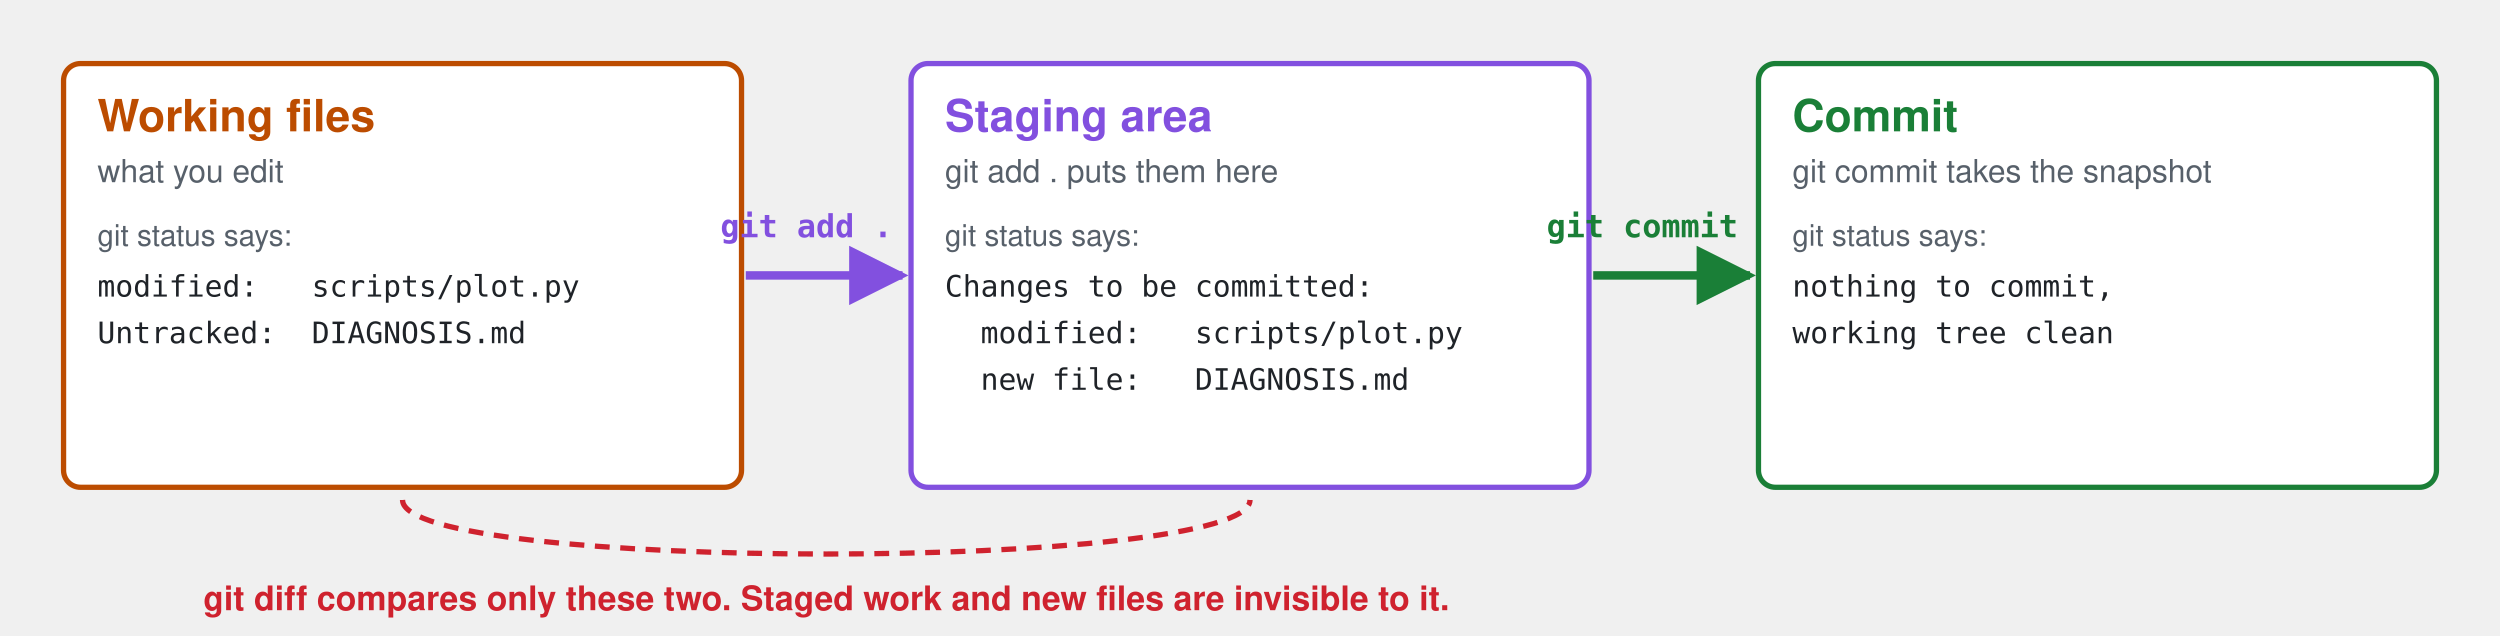
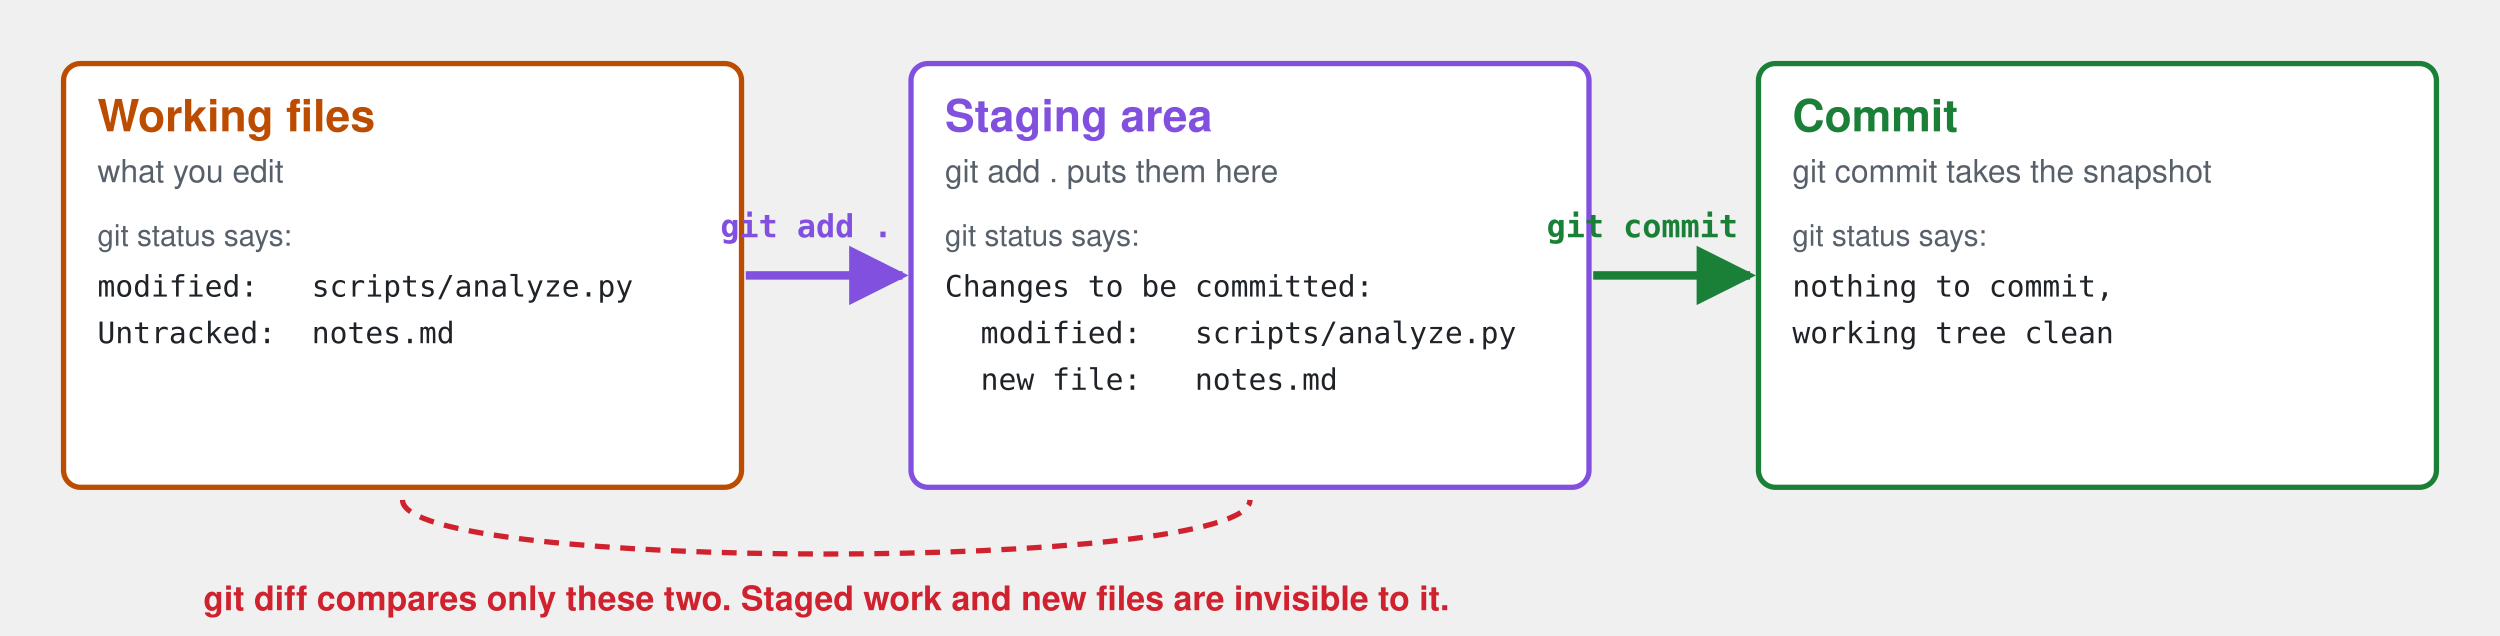
<svg xmlns="http://www.w3.org/2000/svg" width="1180" height="300" viewBox="0 0 1180 300" font-family="-apple-system, BlinkMacSystemFont, 'Segoe UI', Helvetica, Arial, sans-serif" font-size="20" fill="#1f2328">
  <defs>
    <marker id="ah-blue" viewBox="0 0 10 10" refX="9" refY="5" markerWidth="7" markerHeight="7" orient="auto-start-reverse">
      <path d="M0,0 L10,5 L0,10 z" fill="#0969da" />
    </marker>
    <marker id="ah-green" viewBox="0 0 10 10" refX="9" refY="5" markerWidth="7" markerHeight="7" orient="auto-start-reverse">
      <path d="M0,0 L10,5 L0,10 z" fill="#1a7f37" />
    </marker>
    <marker id="ah-red" viewBox="0 0 10 10" refX="9" refY="5" markerWidth="7" markerHeight="7" orient="auto-start-reverse">
      <path d="M0,0 L10,5 L0,10 z" fill="#cf222e" />
    </marker>
    <marker id="ah-purple" viewBox="0 0 10 10" refX="9" refY="5" markerWidth="7" markerHeight="7" orient="auto-start-reverse">
      <path d="M0,0 L10,5 L0,10 z" fill="#8250df" />
    </marker>
    <marker id="ah-ink" viewBox="0 0 10 10" refX="9" refY="5" markerWidth="7" markerHeight="7" orient="auto-start-reverse">
      <path d="M0,0 L10,5 L0,10 z" fill="#57606a" />
    </marker>
    <marker id="ah-orange" viewBox="0 0 10 10" refX="9" refY="5" markerWidth="7" markerHeight="7" orient="auto-start-reverse">
      <path d="M0,0 L10,5 L0,10 z" fill="#bc4c00" />
    </marker>
  </defs>
  <rect x="30" y="30" width="320" height="200" rx="8" fill="#fff" stroke="#bc4c00" stroke-width="2.5" />
  <text x="46" y="62" font-size="21" fill="#bc4c00" font-weight="700" text-anchor="start">Working files</text>
  <text x="46" y="86" font-size="15" fill="#57606a" font-weight="400" text-anchor="start">what you edit</text>
  <text x="46" y="116" font-size="14" fill="#57606a" font-weight="400" text-anchor="start">git status says:</text>
-   <text x="46" y="140" font-family="'SF Mono', Menlo, Consolas, 'DejaVu Sans Mono', monospace" font-size="14" fill="#1f2328" font-weight="400" textLength="226.8" lengthAdjust="spacingAndGlyphs" xml:space="preserve">modified:   scripts/plot.py</text>
-   <text x="46" y="162" font-family="'SF Mono', Menlo, Consolas, 'DejaVu Sans Mono', monospace" font-size="14" fill="#1f2328" font-weight="400" textLength="201.6" lengthAdjust="spacingAndGlyphs" xml:space="preserve">Untracked:  DIAGNOSIS.md</text>
+   <text x="46" y="140" font-family="'SF Mono', Menlo, Consolas, 'DejaVu Sans Mono', monospace" font-size="14" fill="#1f2328" font-weight="400" textLength="252.0" lengthAdjust="spacingAndGlyphs" xml:space="preserve">modified:   scripts/analyze.py</text>
+   <text x="46" y="162" font-family="'SF Mono', Menlo, Consolas, 'DejaVu Sans Mono', monospace" font-size="14" fill="#1f2328" font-weight="400" textLength="168.0" lengthAdjust="spacingAndGlyphs" xml:space="preserve">Untracked:  notes.md</text>
  <rect x="430" y="30" width="320" height="200" rx="8" fill="#fff" stroke="#8250df" stroke-width="2.5" />
  <text x="446" y="62" font-size="21" fill="#8250df" font-weight="700" text-anchor="start">Staging area</text>
  <text x="446" y="86" font-size="15" fill="#57606a" font-weight="400" text-anchor="start">git add . puts them here</text>
  <text x="446" y="116" font-size="14" fill="#57606a" font-weight="400" text-anchor="start">git status says:</text>
  <text x="446" y="140" font-family="'SF Mono', Menlo, Consolas, 'DejaVu Sans Mono', monospace" font-size="14" fill="#1f2328" font-weight="400" textLength="201.6" lengthAdjust="spacingAndGlyphs" xml:space="preserve">Changes to be committed:</text>
-   <text x="446" y="162" font-family="'SF Mono', Menlo, Consolas, 'DejaVu Sans Mono', monospace" font-size="14" fill="#1f2328" font-weight="400" textLength="243.6" lengthAdjust="spacingAndGlyphs" xml:space="preserve">  modified:   scripts/plot.py</text>
-   <text x="446" y="184" font-family="'SF Mono', Menlo, Consolas, 'DejaVu Sans Mono', monospace" font-size="14" fill="#1f2328" font-weight="400" textLength="218.4" lengthAdjust="spacingAndGlyphs" xml:space="preserve">  new file:   DIAGNOSIS.md</text>
+   <text x="446" y="162" font-family="'SF Mono', Menlo, Consolas, 'DejaVu Sans Mono', monospace" font-size="14" fill="#1f2328" font-weight="400" textLength="268.8" lengthAdjust="spacingAndGlyphs" xml:space="preserve">  modified:   scripts/analyze.py</text>
+   <text x="446" y="184" font-family="'SF Mono', Menlo, Consolas, 'DejaVu Sans Mono', monospace" font-size="14" fill="#1f2328" font-weight="400" textLength="184.8" lengthAdjust="spacingAndGlyphs" xml:space="preserve">  new file:   notes.md</text>
  <rect x="830" y="30" width="320" height="200" rx="8" fill="#fff" stroke="#1a7f37" stroke-width="2.5" />
  <text x="846" y="62" font-size="21" fill="#1a7f37" font-weight="700" text-anchor="start">Commit</text>
  <text x="846" y="86" font-size="15" fill="#57606a" font-weight="400" text-anchor="start">git commit takes the snapshot</text>
  <text x="846" y="116" font-size="14" fill="#57606a" font-weight="400" text-anchor="start">git status says:</text>
  <text x="846" y="140" font-family="'SF Mono', Menlo, Consolas, 'DejaVu Sans Mono', monospace" font-size="14" fill="#1f2328" font-weight="400" textLength="151.2" lengthAdjust="spacingAndGlyphs" xml:space="preserve">nothing to commit,</text>
  <text x="846" y="162" font-family="'SF Mono', Menlo, Consolas, 'DejaVu Sans Mono', monospace" font-size="14" fill="#1f2328" font-weight="400" textLength="151.2" lengthAdjust="spacingAndGlyphs" xml:space="preserve">working tree clean</text>
  <line x1="352" y1="130" x2="426" y2="130" stroke="#8250df" stroke-width="4" marker-end="url(#ah-purple)" />
  <text x="340" y="112" font-family="'SF Mono', Menlo, Consolas, 'DejaVu Sans Mono', monospace" font-size="15" fill="#8250df" font-weight="700" textLength="81.0" lengthAdjust="spacingAndGlyphs" xml:space="preserve">git add .</text>
  <line x1="752" y1="130" x2="826" y2="130" stroke="#1a7f37" stroke-width="4" marker-end="url(#ah-green)" />
  <text x="730" y="112" font-family="'SF Mono', Menlo, Consolas, 'DejaVu Sans Mono', monospace" font-size="15" fill="#1a7f37" font-weight="700" textLength="90.0" lengthAdjust="spacingAndGlyphs" xml:space="preserve">git commit</text>
  <path d="M 190,236 C 190,270 590,270 590,236" fill="none" stroke="#cf222e" stroke-width="2.5" stroke-dasharray="7 5" />
  <text x="390" y="288" font-size="16" fill="#cf222e" font-weight="700" text-anchor="middle">git diff compares only these two. Staged work and new files are invisible to it.</text>
</svg>
